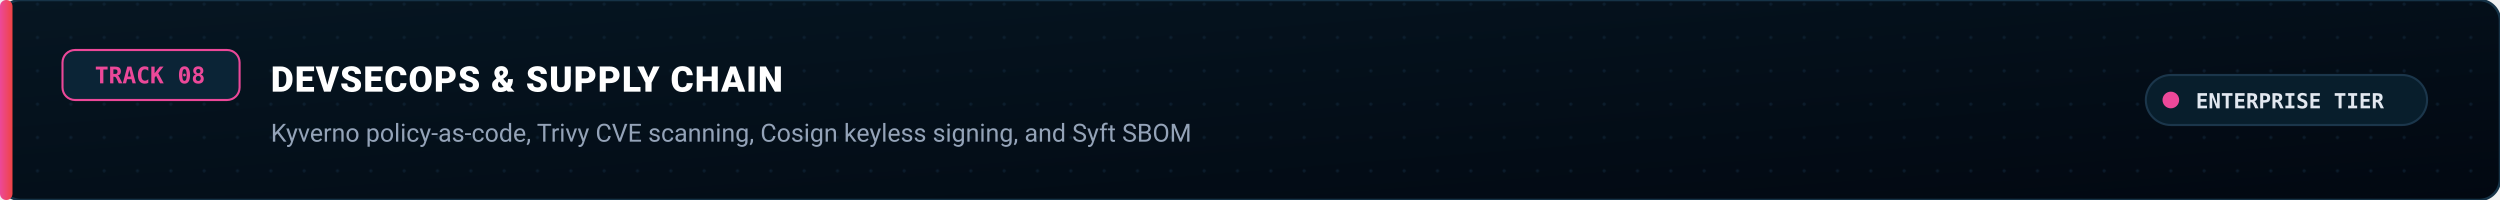
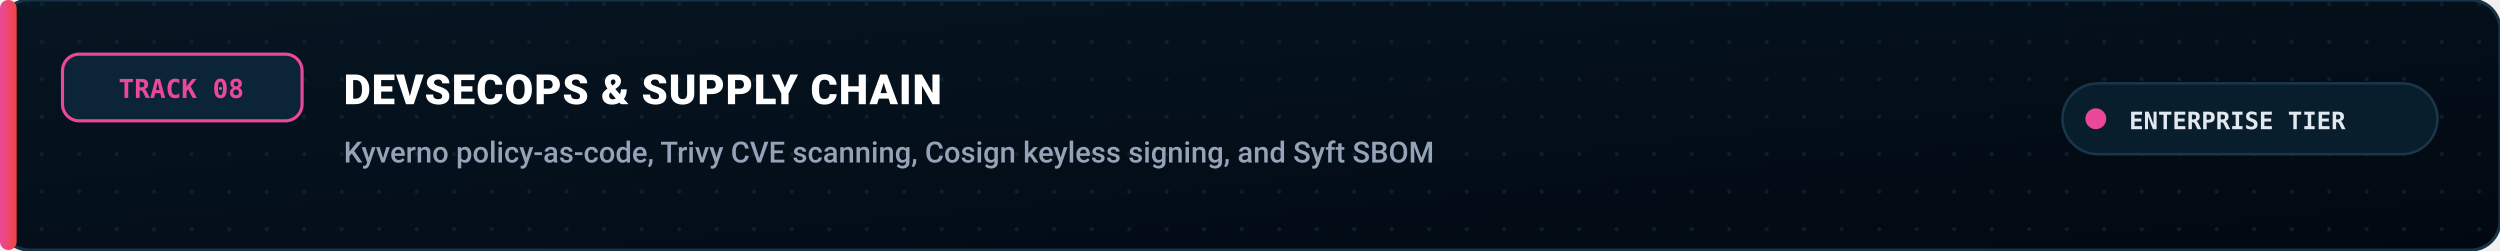
- <svg xmlns="http://www.w3.org/2000/svg" viewBox="0 0 1200 96" width="100%" height="100%">
+ <svg xmlns="http://www.w3.org/2000/svg" viewBox="0 0 1200 120" width="100%" height="100%">
  <defs>
    <linearGradient id="secGrad_08" x1="0%" y1="0%" x2="100%" y2="0%">
      <stop offset="0%" stop-color="#EC4899" />
      <stop offset="100%" stop-color="#EF4444" />
    </linearGradient>
    <linearGradient id="barBg_08" x1="0%" y1="0%" x2="100%" y2="100%">
      <stop offset="0%" stop-color="#061622" />
      <stop offset="100%" stop-color="#020811" />
    </linearGradient>
-     <pattern id="dotGrid_08" width="16" height="16" patternUnits="userSpaceOnUse">
-       <circle cx="2" cy="2" r="0.8" fill="#132a3e" />
+     <pattern id="dotGrid_08" width="18" height="18" patternUnits="userSpaceOnUse">
+       <circle cx="2" cy="2" r="1" fill="#132a3e" />
    </pattern>
  </defs>
  <style>
    .mono { font-family: 'JetBrains Mono', 'Fira Code', monospace; }
    .sans { font-family: -apple-system, BlinkMacSystemFont, 'Segoe UI', Roboto, sans-serif; }
  </style>
-   <rect width="1200" height="96" rx="10" fill="url(#barBg_08)" stroke="#163347" stroke-width="1.2" />
-   <rect width="1200" height="96" fill="url(#dotGrid_08)" opacity="0.5" />
-   <rect x="0" y="0" width="6" height="96" rx="3" fill="url(#secGrad_08)" />
-   <g transform="translate(30, 24)">
-     <rect x="0" y="0" width="85" height="24" rx="6" fill="#0b2436" stroke="#EC4899" stroke-width="1" />
-     <text x="42" y="16" fill="#EC4899" class="mono" font-size="11" font-weight="700" text-anchor="middle">TRACK 08</text>
+   <rect width="1200" height="120" rx="14" fill="url(#barBg_08)" stroke="#163347" stroke-width="1.5" />
+   <rect width="1200" height="120" fill="url(#dotGrid_08)" opacity="0.6" />
+   <rect x="0" y="0" width="8" height="120" rx="4" fill="url(#secGrad_08)" />
+   <g transform="translate(30, 26)">
+     <rect x="0" y="0" width="115" height="32" rx="8" fill="#0b2436" stroke="#EC4899" stroke-width="1.5" />
+     <text x="57" y="21" fill="#EC4899" class="mono" font-size="12.5" font-weight="800" text-anchor="middle">TRACK 08</text>
  </g>
-   <g transform="translate(130, 26)">
-     <text x="0" y="18" fill="#FFFFFF" class="sans" font-size="17" font-weight="800" letter-spacing="0.5">DEVSECOPS &amp; SUPPLY CHAIN</text>
-     <text x="0" y="42" fill="#94A3B8" class="sans" font-size="12">Kyverno policy-as-code, Trivy CVE scanning, Cosign keyless signing, and Syft SBOM</text>
+   <g transform="translate(165, 26)">
+     <text x="0" y="24" fill="#FFFFFF" class="sans" font-size="20" font-weight="900" letter-spacing="0.5">DEVSECOPS &amp; SUPPLY CHAIN</text>
+     <text x="0" y="52" fill="#94A3B8" class="sans" font-size="14" font-weight="500">Kyverno policy-as-code, Trivy CVE scanning, Cosign keyless signing, and Syft SBOM</text>
  </g>
-   <g transform="translate(1030, 36)">
-     <rect x="0" y="0" width="135" height="24" rx="12" fill="#081e2c" stroke="#1b364b" />
-     <circle cx="12" cy="12" r="4" fill="#EC4899" />
-     <text x="24" y="16" fill="#E2E8F0" class="mono" font-size="10" font-weight="600">ENTERPRISE TIER</text>
+   <g transform="translate(990, 40)">
+     <rect x="0" y="0" width="180" height="34" rx="17" fill="#081e2c" stroke="#1b364b" stroke-width="1.2" />
+     <circle cx="16" cy="17" r="5" fill="#EC4899" />
+     <text x="32" y="22" fill="#E2E8F0" class="mono" font-size="11.5" font-weight="700">ENTERPRISE TIER</text>
  </g>
</svg>
